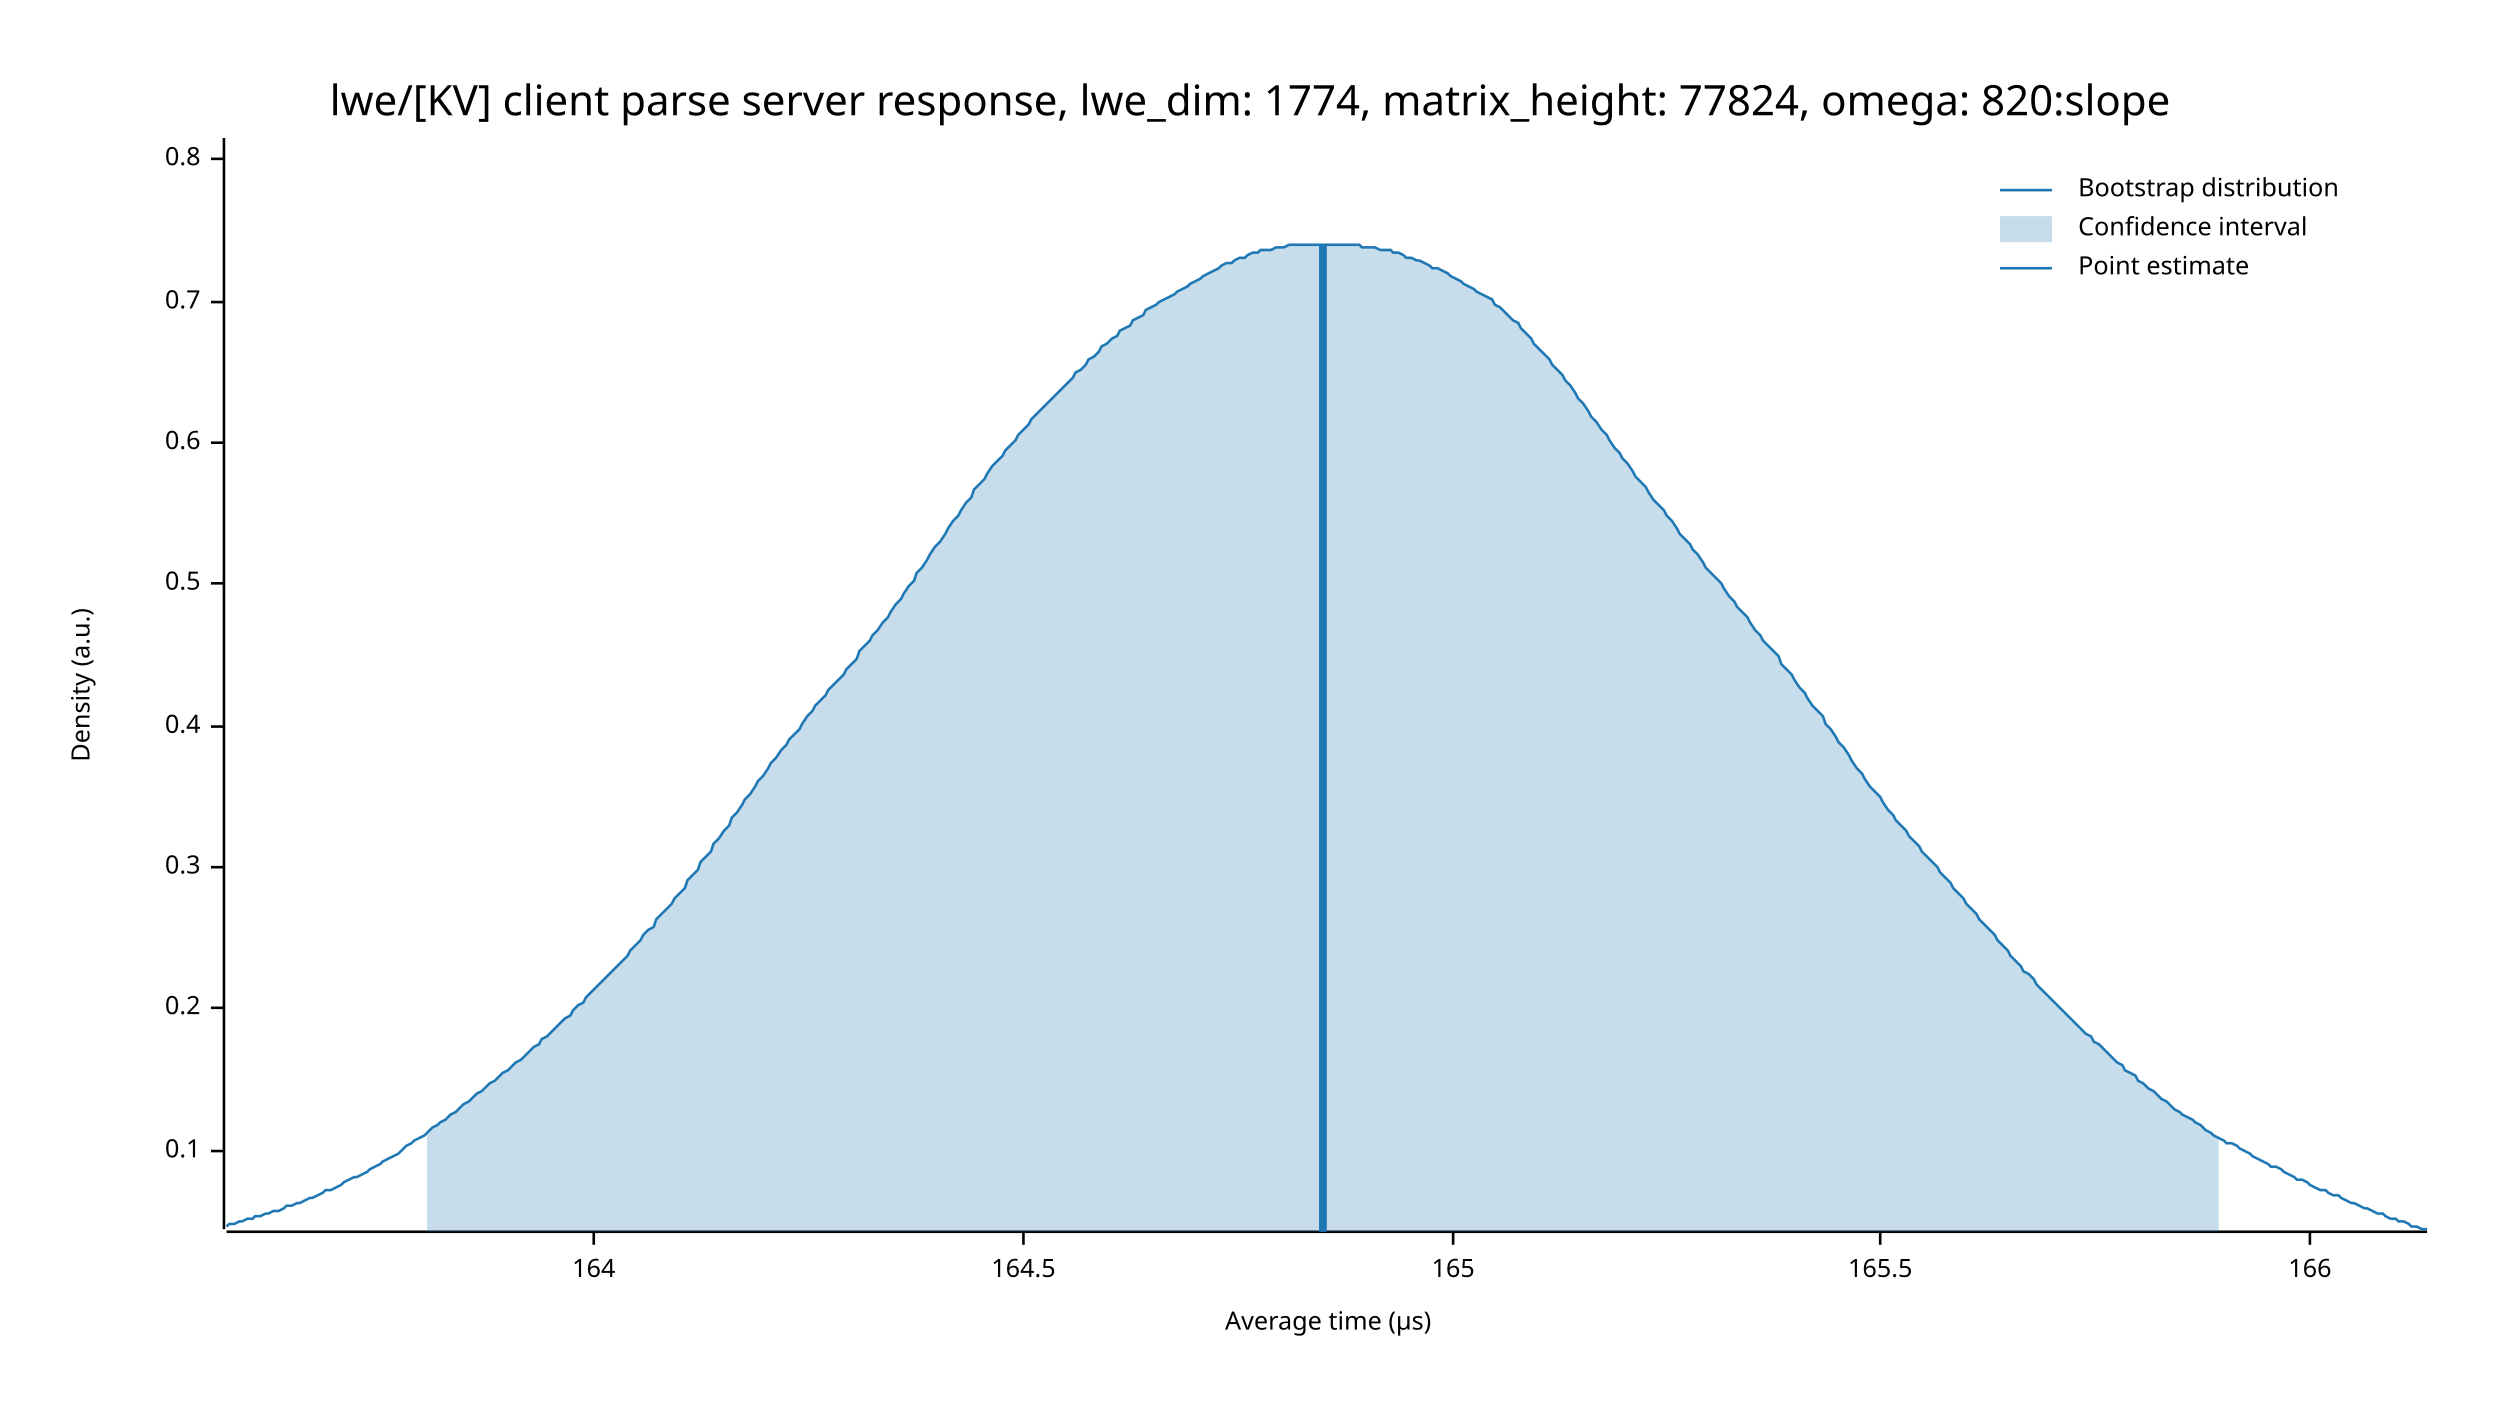
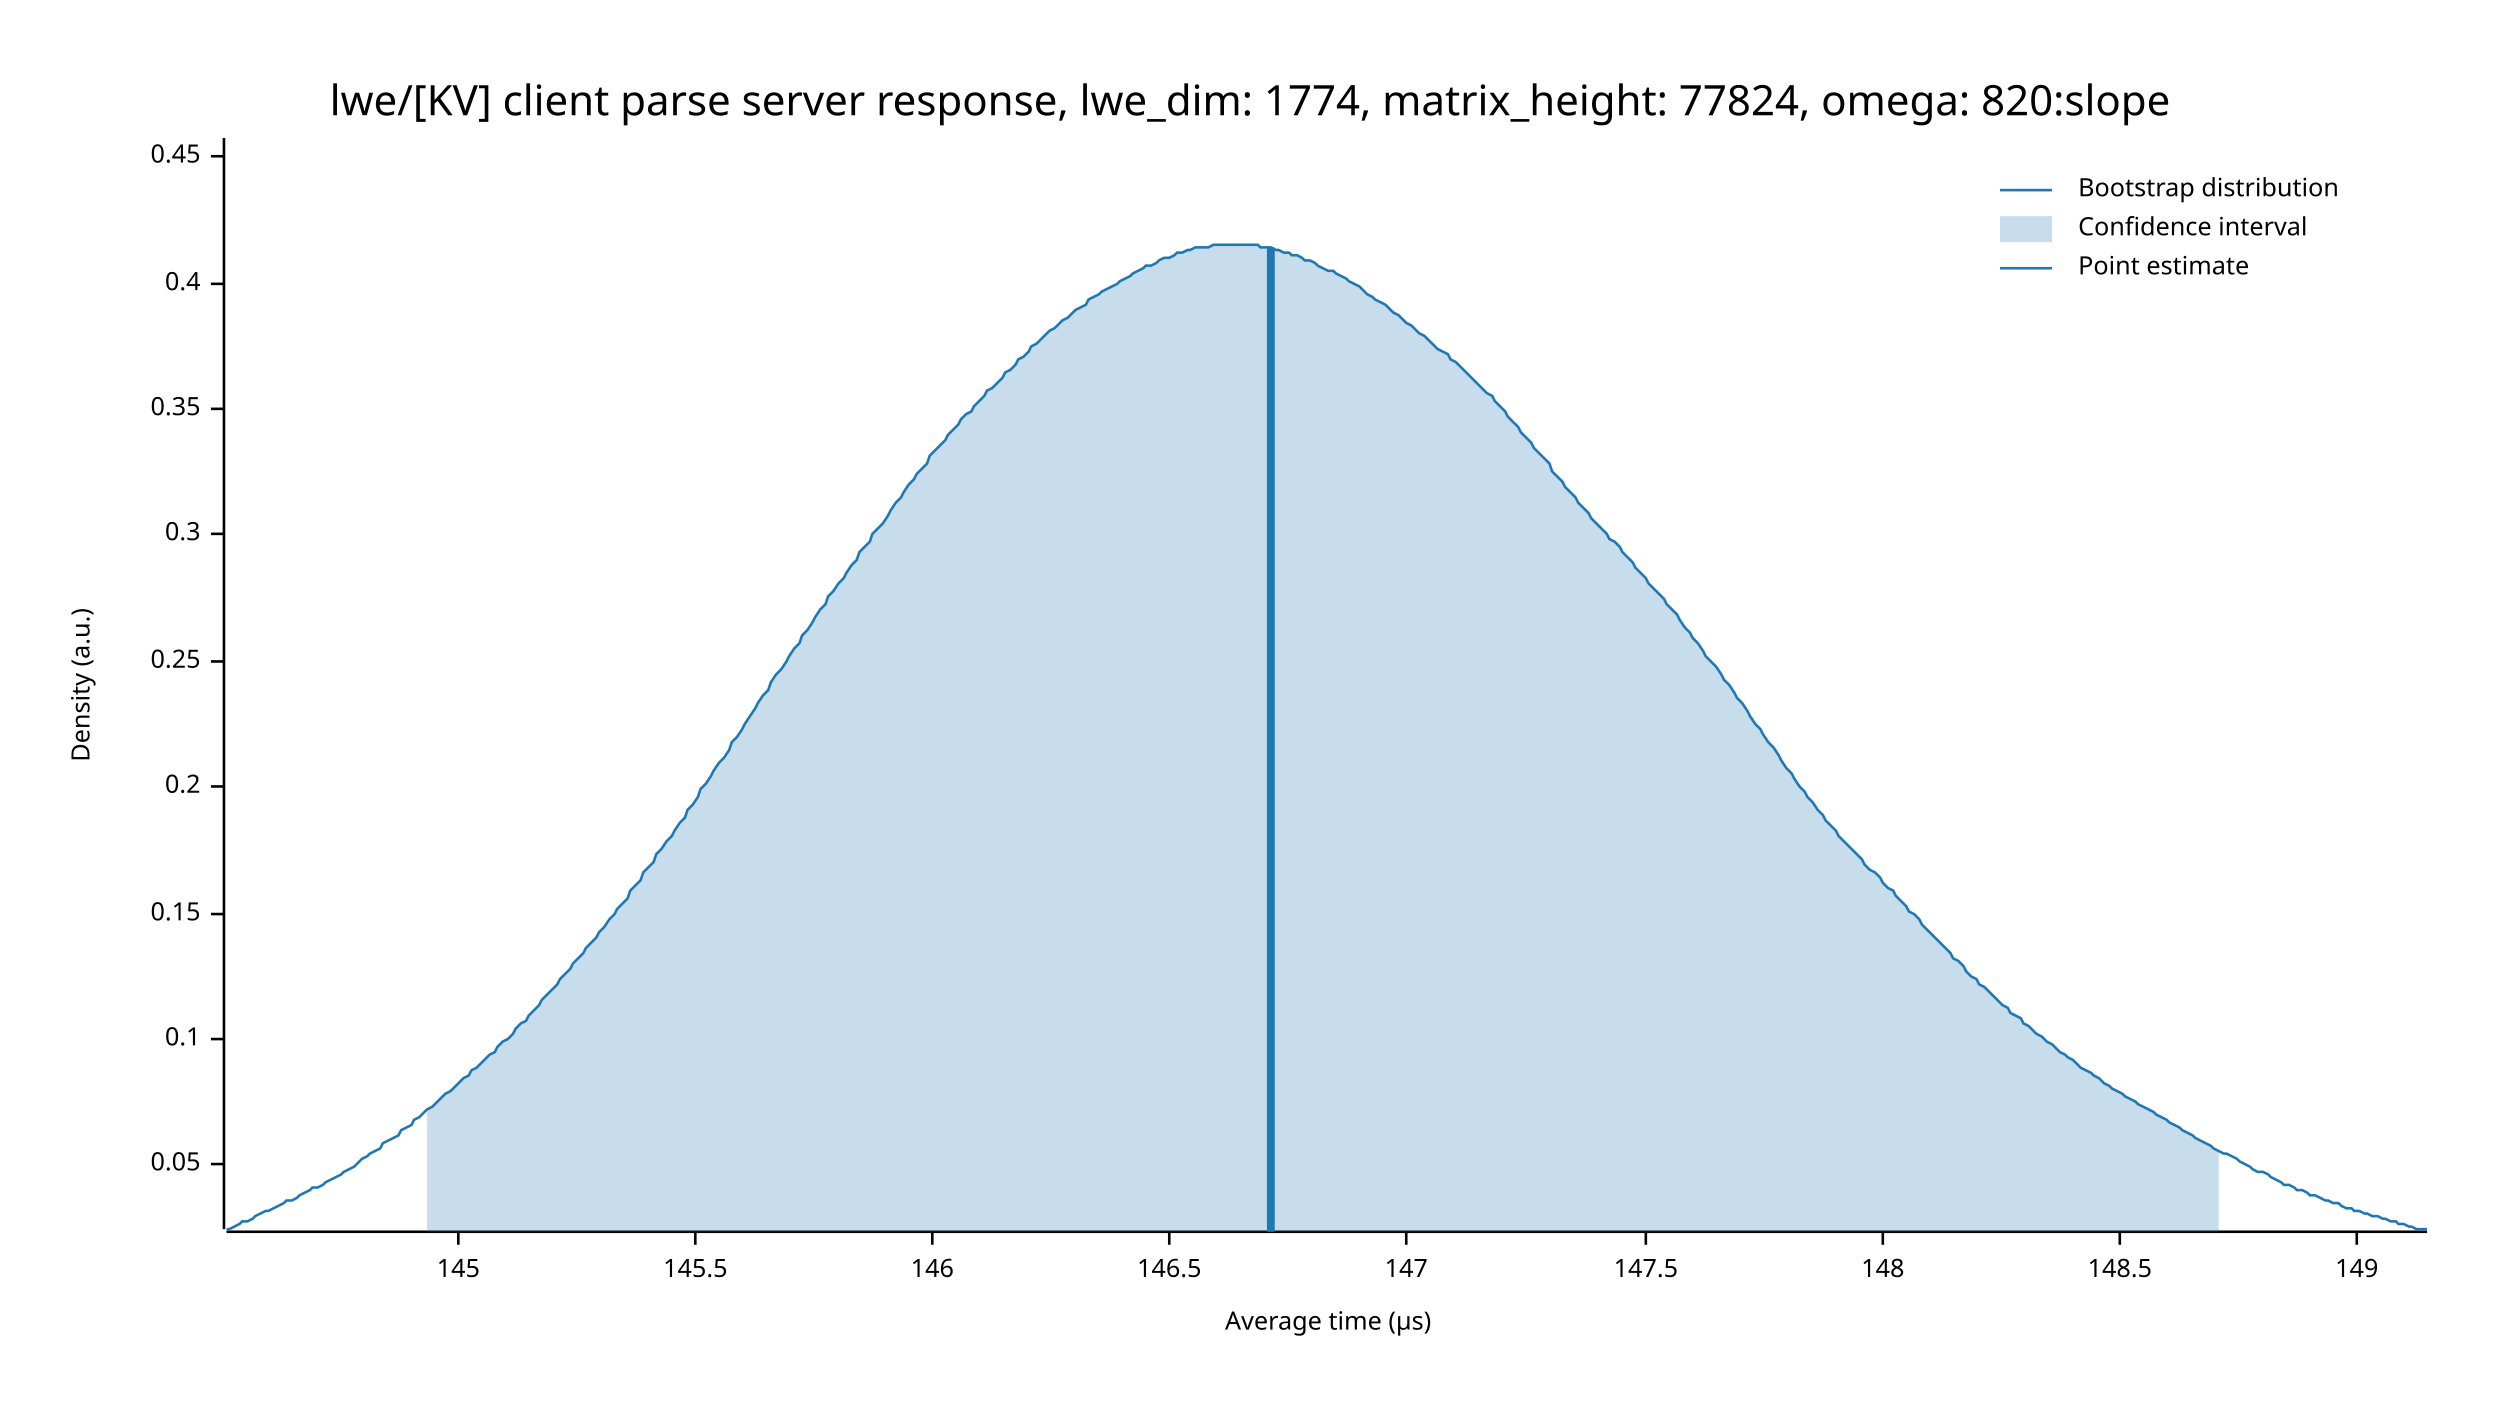
<svg xmlns="http://www.w3.org/2000/svg" width="960" height="540" viewBox="0 0 960 540">
  <text x="480" y="32" dy="0.76em" text-anchor="middle" font-family="sans-serif" font-size="16.129" opacity="1" fill="#000000">
lwe/[KV] client parse server response, lwe_dim: 1774, matrix_height: 77824, omega: 820:slope
</text>
  <text x="27" y="263" dy="0.76em" text-anchor="middle" font-family="sans-serif" font-size="9.677" opacity="1" fill="#000000" transform="rotate(270, 27, 263)">
Density (a.u.)
</text>
  <text x="510" y="513" dy="-0.5ex" text-anchor="middle" font-family="sans-serif" font-size="9.677" opacity="1" fill="#000000">
Average time (µs)
</text>
  <polyline fill="none" opacity="1" stroke="#000000" stroke-width="1" points="86,53 86,472 " />
-   <text x="77" y="442" dy="0.5ex" text-anchor="end" font-family="sans-serif" font-size="9.677" opacity="1" fill="#000000">
+   <text x="77" y="447" dy="0.5ex" text-anchor="end" font-family="sans-serif" font-size="9.677" opacity="1" fill="#000000">
+ 0.05
+ </text>
+   <polyline fill="none" opacity="1" stroke="#000000" stroke-width="1" points="81,447 86,447 " />
+   <text x="77" y="399" dy="0.5ex" text-anchor="end" font-family="sans-serif" font-size="9.677" opacity="1" fill="#000000">
0.1
</text>
-   <polyline fill="none" opacity="1" stroke="#000000" stroke-width="1" points="81,442 86,442 " />
-   <text x="77" y="387" dy="0.5ex" text-anchor="end" font-family="sans-serif" font-size="9.677" opacity="1" fill="#000000">
+   <polyline fill="none" opacity="1" stroke="#000000" stroke-width="1" points="81,399 86,399 " />
+   <text x="77" y="351" dy="0.5ex" text-anchor="end" font-family="sans-serif" font-size="9.677" opacity="1" fill="#000000">
+ 0.15
+ </text>
+   <polyline fill="none" opacity="1" stroke="#000000" stroke-width="1" points="81,351 86,351 " />
+   <text x="77" y="302" dy="0.5ex" text-anchor="end" font-family="sans-serif" font-size="9.677" opacity="1" fill="#000000">
0.2
</text>
-   <polyline fill="none" opacity="1" stroke="#000000" stroke-width="1" points="81,387 86,387 " />
-   <text x="77" y="333" dy="0.5ex" text-anchor="end" font-family="sans-serif" font-size="9.677" opacity="1" fill="#000000">
+   <polyline fill="none" opacity="1" stroke="#000000" stroke-width="1" points="81,302 86,302 " />
+   <text x="77" y="254" dy="0.5ex" text-anchor="end" font-family="sans-serif" font-size="9.677" opacity="1" fill="#000000">
+ 0.25
+ </text>
+   <polyline fill="none" opacity="1" stroke="#000000" stroke-width="1" points="81,254 86,254 " />
+   <text x="77" y="205" dy="0.5ex" text-anchor="end" font-family="sans-serif" font-size="9.677" opacity="1" fill="#000000">
0.3
</text>
-   <polyline fill="none" opacity="1" stroke="#000000" stroke-width="1" points="81,333 86,333 " />
-   <text x="77" y="279" dy="0.5ex" text-anchor="end" font-family="sans-serif" font-size="9.677" opacity="1" fill="#000000">
+   <polyline fill="none" opacity="1" stroke="#000000" stroke-width="1" points="81,205 86,205 " />
+   <text x="77" y="157" dy="0.5ex" text-anchor="end" font-family="sans-serif" font-size="9.677" opacity="1" fill="#000000">
+ 0.35
+ </text>
+   <polyline fill="none" opacity="1" stroke="#000000" stroke-width="1" points="81,157 86,157 " />
+   <text x="77" y="109" dy="0.5ex" text-anchor="end" font-family="sans-serif" font-size="9.677" opacity="1" fill="#000000">
0.4
</text>
-   <polyline fill="none" opacity="1" stroke="#000000" stroke-width="1" points="81,279 86,279 " />
-   <text x="77" y="224" dy="0.5ex" text-anchor="end" font-family="sans-serif" font-size="9.677" opacity="1" fill="#000000">
- 0.5
+   <polyline fill="none" opacity="1" stroke="#000000" stroke-width="1" points="81,109 86,109 " />
+   <text x="77" y="60" dy="0.5ex" text-anchor="end" font-family="sans-serif" font-size="9.677" opacity="1" fill="#000000">
+ 0.45
</text>
-   <polyline fill="none" opacity="1" stroke="#000000" stroke-width="1" points="81,224 86,224 " />
-   <text x="77" y="170" dy="0.5ex" text-anchor="end" font-family="sans-serif" font-size="9.677" opacity="1" fill="#000000">
- 0.6
+   <polyline fill="none" opacity="1" stroke="#000000" stroke-width="1" points="81,60 86,60 " />
+   <polyline fill="none" opacity="1" stroke="#000000" stroke-width="1" points="87,473 932,473 " />
+   <text x="176" y="483" dy="0.76em" text-anchor="middle" font-family="sans-serif" font-size="9.677" opacity="1" fill="#000000">
+ 145
</text>
-   <polyline fill="none" opacity="1" stroke="#000000" stroke-width="1" points="81,170 86,170 " />
-   <text x="77" y="116" dy="0.5ex" text-anchor="end" font-family="sans-serif" font-size="9.677" opacity="1" fill="#000000">
- 0.7
+   <polyline fill="none" opacity="1" stroke="#000000" stroke-width="1" points="176,473 176,478 " />
+   <text x="267" y="483" dy="0.76em" text-anchor="middle" font-family="sans-serif" font-size="9.677" opacity="1" fill="#000000">
+ 145.5
</text>
-   <polyline fill="none" opacity="1" stroke="#000000" stroke-width="1" points="81,116 86,116 " />
-   <text x="77" y="61" dy="0.5ex" text-anchor="end" font-family="sans-serif" font-size="9.677" opacity="1" fill="#000000">
- 0.8
+   <polyline fill="none" opacity="1" stroke="#000000" stroke-width="1" points="267,473 267,478 " />
+   <text x="358" y="483" dy="0.76em" text-anchor="middle" font-family="sans-serif" font-size="9.677" opacity="1" fill="#000000">
+ 146
</text>
-   <polyline fill="none" opacity="1" stroke="#000000" stroke-width="1" points="81,61 86,61 " />
-   <polyline fill="none" opacity="1" stroke="#000000" stroke-width="1" points="87,473 932,473 " />
-   <text x="228" y="483" dy="0.76em" text-anchor="middle" font-family="sans-serif" font-size="9.677" opacity="1" fill="#000000">
- 164
+   <polyline fill="none" opacity="1" stroke="#000000" stroke-width="1" points="358,473 358,478 " />
+   <text x="449" y="483" dy="0.76em" text-anchor="middle" font-family="sans-serif" font-size="9.677" opacity="1" fill="#000000">
+ 146.5
</text>
-   <polyline fill="none" opacity="1" stroke="#000000" stroke-width="1" points="228,473 228,478 " />
-   <text x="393" y="483" dy="0.76em" text-anchor="middle" font-family="sans-serif" font-size="9.677" opacity="1" fill="#000000">
- 164.5
+   <polyline fill="none" opacity="1" stroke="#000000" stroke-width="1" points="449,473 449,478 " />
+   <text x="540" y="483" dy="0.76em" text-anchor="middle" font-family="sans-serif" font-size="9.677" opacity="1" fill="#000000">
+ 147
</text>
-   <polyline fill="none" opacity="1" stroke="#000000" stroke-width="1" points="393,473 393,478 " />
-   <text x="558" y="483" dy="0.76em" text-anchor="middle" font-family="sans-serif" font-size="9.677" opacity="1" fill="#000000">
- 165
+   <polyline fill="none" opacity="1" stroke="#000000" stroke-width="1" points="540,473 540,478 " />
+   <text x="632" y="483" dy="0.76em" text-anchor="middle" font-family="sans-serif" font-size="9.677" opacity="1" fill="#000000">
+ 147.5
</text>
-   <polyline fill="none" opacity="1" stroke="#000000" stroke-width="1" points="558,473 558,478 " />
-   <text x="722" y="483" dy="0.76em" text-anchor="middle" font-family="sans-serif" font-size="9.677" opacity="1" fill="#000000">
- 165.5
+   <polyline fill="none" opacity="1" stroke="#000000" stroke-width="1" points="632,473 632,478 " />
+   <text x="723" y="483" dy="0.76em" text-anchor="middle" font-family="sans-serif" font-size="9.677" opacity="1" fill="#000000">
+ 148
</text>
-   <polyline fill="none" opacity="1" stroke="#000000" stroke-width="1" points="722,473 722,478 " />
-   <text x="887" y="483" dy="0.76em" text-anchor="middle" font-family="sans-serif" font-size="9.677" opacity="1" fill="#000000">
- 166
+   <polyline fill="none" opacity="1" stroke="#000000" stroke-width="1" points="723,473 723,478 " />
+   <text x="814" y="483" dy="0.76em" text-anchor="middle" font-family="sans-serif" font-size="9.677" opacity="1" fill="#000000">
+ 148.5
</text>
-   <polyline fill="none" opacity="1" stroke="#000000" stroke-width="1" points="887,473 887,478 " />
-   <polyline fill="none" opacity="1" stroke="#1F78B4" stroke-width="1" points="87,471 88,470 90,470 92,469 93,469 95,468 97,468 98,467 100,467 102,466 103,466 105,465 107,465 109,464 110,463 112,463 114,462 115,462 117,461 119,460 120,460 122,459 124,458 125,457 127,457 129,456 131,455 132,454 134,453 136,452 137,452 139,451 141,450 142,449 144,448 146,447 147,446 149,445 151,444 153,443 154,442 156,440 158,439 159,438 161,437 163,436 164,435 166,433 168,432 169,431 171,430 173,428 175,427 176,426 178,424 180,423 181,422 183,420 185,419 186,418 188,416 190,415 191,414 193,412 195,411 197,409 198,408 200,407 202,405 203,404 205,402 207,401 208,399 210,398 212,396 214,394 215,393 217,391 219,390 220,388 222,386 224,385 225,383 227,381 229,379 230,378 232,376 234,374 236,372 237,371 239,369 241,367 242,365 244,363 246,361 247,359 249,357 251,356 252,353 254,351 256,349 258,347 259,345 261,343 263,341 264,338 266,336 268,334 269,331 271,329 273,327 274,324 276,322 278,319 280,317 281,314 283,312 285,309 286,307 288,305 290,302 291,300 293,298 295,295 296,293 298,291 300,288 302,286 303,284 305,282 307,280 308,278 310,275 312,273 313,271 315,269 317,267 318,265 320,263 322,261 324,259 325,257 327,255 329,253 330,250 332,248 334,246 335,244 337,242 339,239 341,237 342,235 344,232 346,230 347,228 349,225 351,223 352,220 354,218 356,215 357,213 359,210 361,208 363,205 364,203 366,200 368,198 369,196 371,193 373,191 374,188 376,186 378,184 379,182 381,179 383,177 385,175 386,173 388,171 390,169 391,167 393,165 395,163 396,161 398,159 400,157 401,156 403,154 405,152 407,150 408,149 410,147 412,145 413,143 415,142 417,140 418,138 420,137 422,135 423,133 425,132 427,130 429,129 430,127 432,126 434,125 435,123 437,122 439,121 440,119 442,118 444,117 445,116 447,115 449,114 451,113 452,112 454,111 456,110 457,109 459,108 461,107 462,106 464,105 466,104 468,103 469,102 471,101 473,101 474,100 476,99 478,99 479,98 481,97 483,97 484,96 486,96 488,96 490,95 491,95 493,95 495,94 496,94 498,94 500,94 501,94 503,94 505,94 506,94 508,94 510,94 512,94 513,94 515,94 517,94 518,94 520,94 522,94 523,95 525,95 527,95 528,95 530,96 532,96 534,96 535,97 537,97 539,98 540,99 542,99 544,100 545,100 547,101 549,102 550,103 552,103 554,104 556,105 557,106 559,107 561,108 562,109 564,110 566,111 567,112 569,113 571,114 573,115 574,117 576,118 578,120 579,121 581,123 583,124 584,126 586,128 588,130 589,132 591,134 593,136 595,138 596,140 598,142 600,144 601,146 603,148 605,151 606,153 608,155 610,158 611,160 613,162 615,165 617,167 618,169 620,172 622,174 623,176 625,178 627,181 628,183 630,185 632,187 633,189 635,192 637,194 639,196 640,198 642,200 644,203 645,205 647,207 649,209 650,211 652,213 654,216 655,218 657,220 659,222 661,224 662,226 664,229 666,231 667,233 669,235 671,237 672,239 674,242 676,244 677,246 679,248 681,250 683,252 684,255 686,257 688,259 689,261 691,264 693,266 694,268 696,271 698,273 700,275 701,278 703,280 705,283 706,285 708,287 710,290 711,292 713,295 715,297 716,299 718,302 720,304 722,306 723,308 725,311 727,313 728,315 730,317 732,319 733,321 735,323 737,325 738,327 740,329 742,331 744,333 745,335 747,337 749,339 750,341 752,343 754,345 755,347 757,349 759,351 760,353 762,355 764,357 766,359 767,361 769,363 771,365 772,367 774,369 776,371 777,373 779,374 781,376 782,378 784,380 786,382 788,384 789,385 791,387 793,389 794,390 796,392 798,394 799,395 801,397 803,398 804,400 806,401 808,403 810,405 811,406 813,408 815,409 816,411 818,412 820,413 821,415 823,416 825,418 827,419 828,420 830,422 832,423 833,424 835,426 837,427 838,428 840,429 842,430 843,431 845,432 847,434 849,435 850,436 852,437 854,438 855,439 857,439 859,440 860,441 862,442 864,443 865,444 867,445 869,446 871,447 872,448 874,448 876,449 877,450 879,451 881,452 882,453 884,453 886,454 887,455 889,456 891,457 893,457 894,458 896,459 898,459 899,460 901,461 903,462 904,462 906,463 908,464 909,464 911,465 913,466 915,466 916,467 918,468 920,468 921,469 923,469 925,470 926,471 928,471 930,472 932,472 " />
-   <polygon opacity="0.25" fill="#1F78B4" points="164,435 166,433 168,432 169,431 171,430 173,428 175,427 176,426 178,424 180,423 181,422 183,420 185,419 186,418 188,416 190,415 191,414 193,412 195,411 197,409 198,408 200,407 202,405 203,404 205,402 207,401 208,399 210,398 212,396 214,394 215,393 217,391 219,390 220,388 222,386 224,385 225,383 227,381 229,379 230,378 232,376 234,374 236,372 237,371 239,369 241,367 242,365 244,363 246,361 247,359 249,357 251,356 252,353 254,351 256,349 258,347 259,345 261,343 263,341 264,338 266,336 268,334 269,331 271,329 273,327 274,324 276,322 278,319 280,317 281,314 283,312 285,309 286,307 288,305 290,302 291,300 293,298 295,295 296,293 298,291 300,288 302,286 303,284 305,282 307,280 308,278 310,275 312,273 313,271 315,269 317,267 318,265 320,263 322,261 324,259 325,257 327,255 329,253 330,250 332,248 334,246 335,244 337,242 339,239 341,237 342,235 344,232 346,230 347,228 349,225 351,223 352,220 354,218 356,215 357,213 359,210 361,208 363,205 364,203 366,200 368,198 369,196 371,193 373,191 374,188 376,186 378,184 379,182 381,179 383,177 385,175 386,173 388,171 390,169 391,167 393,165 395,163 396,161 398,159 400,157 401,156 403,154 405,152 407,150 408,149 410,147 412,145 413,143 415,142 417,140 418,138 420,137 422,135 423,133 425,132 427,130 429,129 430,127 432,126 434,125 435,123 437,122 439,121 440,119 442,118 444,117 445,116 447,115 449,114 451,113 452,112 454,111 456,110 457,109 459,108 461,107 462,106 464,105 466,104 468,103 469,102 471,101 473,101 474,100 476,99 478,99 479,98 481,97 483,97 484,96 486,96 488,96 490,95 491,95 493,95 495,94 496,94 498,94 500,94 501,94 503,94 505,94 506,94 508,94 510,94 512,94 513,94 515,94 517,94 518,94 520,94 522,94 523,95 525,95 527,95 528,95 530,96 532,96 534,96 535,97 537,97 539,98 540,99 542,99 544,100 545,100 547,101 549,102 550,103 552,103 554,104 556,105 557,106 559,107 561,108 562,109 564,110 566,111 567,112 569,113 571,114 573,115 574,117 576,118 578,120 579,121 581,123 583,124 584,126 586,128 588,130 589,132 591,134 593,136 595,138 596,140 598,142 600,144 601,146 603,148 605,151 606,153 608,155 610,158 611,160 613,162 615,165 617,167 618,169 620,172 622,174 623,176 625,178 627,181 628,183 630,185 632,187 633,189 635,192 637,194 639,196 640,198 642,200 644,203 645,205 647,207 649,209 650,211 652,213 654,216 655,218 657,220 659,222 661,224 662,226 664,229 666,231 667,233 669,235 671,237 672,239 674,242 676,244 677,246 679,248 681,250 683,252 684,255 686,257 688,259 689,261 691,264 693,266 694,268 696,271 698,273 700,275 701,278 703,280 705,283 706,285 708,287 710,290 711,292 713,295 715,297 716,299 718,302 720,304 722,306 723,308 725,311 727,313 728,315 730,317 732,319 733,321 735,323 737,325 738,327 740,329 742,331 744,333 745,335 747,337 749,339 750,341 752,343 754,345 755,347 757,349 759,351 760,353 762,355 764,357 766,359 767,361 769,363 771,365 772,367 774,369 776,371 777,373 779,374 781,376 782,378 784,380 786,382 788,384 789,385 791,387 793,389 794,390 796,392 798,394 799,395 801,397 803,398 804,400 806,401 808,403 810,405 811,406 813,408 815,409 816,411 818,412 820,413 821,415 823,416 825,418 827,419 828,420 830,422 832,423 833,424 835,426 837,427 838,428 840,429 842,430 843,431 845,432 847,434 849,435 850,436 852,437 852,473 164,473 " />
-   <polyline fill="none" opacity="1" stroke="#1F78B4" stroke-width="3" points="508,473 508,94 " />
+   <polyline fill="none" opacity="1" stroke="#000000" stroke-width="1" points="814,473 814,478 " />
+   <text x="905" y="483" dy="0.76em" text-anchor="middle" font-family="sans-serif" font-size="9.677" opacity="1" fill="#000000">
+ 149
+ </text>
+   <polyline fill="none" opacity="1" stroke="#000000" stroke-width="1" points="905,473 905,478 " />
+   <polyline fill="none" opacity="1" stroke="#1F78B4" stroke-width="1" points="87,472 88,472 90,471 92,470 93,469 95,469 97,468 98,467 100,466 102,465 103,465 105,464 107,463 109,462 110,461 112,461 114,460 115,459 117,458 119,457 120,456 122,456 124,455 125,454 127,453 129,452 131,451 132,450 134,449 136,448 137,447 139,445 141,444 142,443 144,442 146,441 147,439 149,438 151,437 153,436 154,434 156,433 158,432 159,430 161,429 163,427 164,426 166,425 168,423 169,422 171,420 173,419 175,417 176,416 178,414 180,413 181,411 183,410 185,408 186,407 188,405 190,404 191,402 193,400 195,399 197,397 198,395 200,393 202,392 203,390 205,388 207,386 208,384 210,382 212,380 214,378 215,376 217,374 219,372 220,370 222,368 224,366 225,364 227,362 229,360 230,358 232,356 234,353 236,351 237,349 239,347 241,345 242,342 244,340 246,338 247,335 249,333 251,331 252,328 254,326 256,323 258,321 259,319 261,316 263,314 264,311 266,309 268,306 269,303 271,301 273,298 274,296 276,293 278,291 280,288 281,285 283,283 285,280 286,278 288,275 290,272 291,270 293,267 295,265 296,262 298,259 300,257 302,254 303,252 305,249 307,247 308,244 310,242 312,239 313,237 315,234 317,232 318,229 320,227 322,224 324,222 325,220 327,217 329,215 330,212 332,210 334,208 335,205 337,203 339,201 341,198 342,196 344,193 346,191 347,189 349,186 351,184 352,182 354,180 356,178 357,175 359,173 361,171 363,169 364,167 366,165 368,163 369,161 371,159 373,158 374,156 376,154 378,152 379,150 381,149 383,147 385,145 386,143 388,142 390,140 391,138 393,137 395,135 396,133 398,132 400,130 401,129 403,127 405,126 407,124 408,123 410,122 412,120 413,119 415,118 417,117 418,115 420,114 422,113 423,112 425,111 427,110 429,109 430,108 432,107 434,106 435,105 437,104 439,103 440,102 442,102 444,101 445,100 447,99 449,99 451,98 452,97 454,97 456,96 457,96 459,95 461,95 462,95 464,95 466,94 468,94 469,94 471,94 473,94 474,94 476,94 478,94 479,94 481,94 483,94 484,95 486,95 488,95 490,96 491,96 493,97 495,97 496,98 498,98 500,99 501,100 503,100 505,101 506,102 508,103 510,104 512,104 513,105 515,106 517,107 518,108 520,109 522,110 523,111 525,113 527,114 528,115 530,116 532,117 534,119 535,120 537,121 539,123 540,124 542,125 544,127 545,128 547,129 549,131 550,132 552,134 554,135 556,136 557,138 559,139 561,141 562,142 564,144 566,146 567,147 569,149 571,151 573,152 574,154 576,156 578,158 579,160 581,162 583,164 584,166 586,168 588,170 589,172 591,174 593,176 595,178 596,181 598,183 600,185 601,187 603,189 605,191 606,193 608,195 610,197 611,199 613,201 615,203 617,205 618,207 620,208 622,210 623,212 625,214 627,216 628,218 630,220 632,222 633,224 635,226 637,228 639,230 640,232 642,234 644,236 645,238 647,241 649,243 650,245 652,247 654,250 655,252 657,254 659,256 661,259 662,261 664,263 666,266 667,268 669,270 671,273 672,275 674,278 676,280 677,282 679,285 681,287 683,290 684,292 686,295 688,297 689,299 691,302 693,304 694,306 696,308 698,311 700,313 701,315 703,317 705,319 706,321 708,323 710,325 711,326 713,328 715,330 716,332 718,334 720,335 722,337 723,339 725,341 727,342 728,344 730,346 732,348 733,350 735,351 737,353 738,355 740,357 742,359 744,361 745,362 747,364 749,366 750,368 752,369 754,371 755,373 757,375 759,376 760,378 762,379 764,381 766,383 767,384 769,386 771,387 772,389 774,390 776,391 777,393 779,394 781,396 782,397 784,398 786,400 788,401 789,402 791,404 793,405 794,406 796,407 798,409 799,410 801,411 803,412 804,413 806,414 808,416 810,417 811,418 813,419 815,420 816,421 818,422 820,423 821,424 823,425 825,426 827,427 828,428 830,429 832,430 833,431 835,432 837,433 838,434 840,435 842,436 843,437 845,438 847,439 849,440 850,441 852,442 854,443 855,443 857,444 859,445 860,446 862,447 864,448 865,449 867,450 869,450 871,451 872,452 874,453 876,454 877,455 879,455 881,456 882,457 884,457 886,458 887,459 889,459 891,460 893,461 894,461 896,462 898,462 899,463 901,464 903,464 904,465 906,465 908,466 909,466 911,467 913,467 915,468 916,468 918,469 920,469 921,470 923,470 925,471 926,471 928,472 930,472 932,472 " />
+   <polygon opacity="0.25" fill="#1F78B4" points="164,426 166,425 168,423 169,422 171,420 173,419 175,417 176,416 178,414 180,413 181,411 183,410 185,408 186,407 188,405 190,404 191,402 193,400 195,399 197,397 198,395 200,393 202,392 203,390 205,388 207,386 208,384 210,382 212,380 214,378 215,376 217,374 219,372 220,370 222,368 224,366 225,364 227,362 229,360 230,358 232,356 234,353 236,351 237,349 239,347 241,345 242,342 244,340 246,338 247,335 249,333 251,331 252,328 254,326 256,323 258,321 259,319 261,316 263,314 264,311 266,309 268,306 269,303 271,301 273,298 274,296 276,293 278,291 280,288 281,285 283,283 285,280 286,278 288,275 290,272 291,270 293,267 295,265 296,262 298,259 300,257 302,254 303,252 305,249 307,247 308,244 310,242 312,239 313,237 315,234 317,232 318,229 320,227 322,224 324,222 325,220 327,217 329,215 330,212 332,210 334,208 335,205 337,203 339,201 341,198 342,196 344,193 346,191 347,189 349,186 351,184 352,182 354,180 356,178 357,175 359,173 361,171 363,169 364,167 366,165 368,163 369,161 371,159 373,158 374,156 376,154 378,152 379,150 381,149 383,147 385,145 386,143 388,142 390,140 391,138 393,137 395,135 396,133 398,132 400,130 401,129 403,127 405,126 407,124 408,123 410,122 412,120 413,119 415,118 417,117 418,115 420,114 422,113 423,112 425,111 427,110 429,109 430,108 432,107 434,106 435,105 437,104 439,103 440,102 442,102 444,101 445,100 447,99 449,99 451,98 452,97 454,97 456,96 457,96 459,95 461,95 462,95 464,95 466,94 468,94 469,94 471,94 473,94 474,94 476,94 478,94 479,94 481,94 483,94 484,95 486,95 488,95 490,96 491,96 493,97 495,97 496,98 498,98 500,99 501,100 503,100 505,101 506,102 508,103 510,104 512,104 513,105 515,106 517,107 518,108 520,109 522,110 523,111 525,113 527,114 528,115 530,116 532,117 534,119 535,120 537,121 539,123 540,124 542,125 544,127 545,128 547,129 549,131 550,132 552,134 554,135 556,136 557,138 559,139 561,141 562,142 564,144 566,146 567,147 569,149 571,151 573,152 574,154 576,156 578,158 579,160 581,162 583,164 584,166 586,168 588,170 589,172 591,174 593,176 595,178 596,181 598,183 600,185 601,187 603,189 605,191 606,193 608,195 610,197 611,199 613,201 615,203 617,205 618,207 620,208 622,210 623,212 625,214 627,216 628,218 630,220 632,222 633,224 635,226 637,228 639,230 640,232 642,234 644,236 645,238 647,241 649,243 650,245 652,247 654,250 655,252 657,254 659,256 661,259 662,261 664,263 666,266 667,268 669,270 671,273 672,275 674,278 676,280 677,282 679,285 681,287 683,290 684,292 686,295 688,297 689,299 691,302 693,304 694,306 696,308 698,311 700,313 701,315 703,317 705,319 706,321 708,323 710,325 711,326 713,328 715,330 716,332 718,334 720,335 722,337 723,339 725,341 727,342 728,344 730,346 732,348 733,350 735,351 737,353 738,355 740,357 742,359 744,361 745,362 747,364 749,366 750,368 752,369 754,371 755,373 757,375 759,376 760,378 762,379 764,381 766,383 767,384 769,386 771,387 772,389 774,390 776,391 777,393 779,394 781,396 782,397 784,398 786,400 788,401 789,402 791,404 793,405 794,406 796,407 798,409 799,410 801,411 803,412 804,413 806,414 808,416 810,417 811,418 813,419 815,420 816,421 818,422 820,423 821,424 823,425 825,426 827,427 828,428 830,429 832,430 833,431 835,432 837,433 838,434 840,435 842,436 843,437 845,438 847,439 849,440 850,441 852,442 852,473 164,473 " />
+   <polyline fill="none" opacity="1" stroke="#1F78B4" stroke-width="3" points="488,473 488,95 " />
  <text x="798" y="68" dy="0.76em" text-anchor="start" font-family="sans-serif" font-size="9.677" opacity="1" fill="#000000">
Bootstrap distribution
</text>
  <text x="798" y="83" dy="0.76em" text-anchor="start" font-family="sans-serif" font-size="9.677" opacity="1" fill="#000000">
Confidence interval
</text>
  <text x="798" y="98" dy="0.76em" text-anchor="start" font-family="sans-serif" font-size="9.677" opacity="1" fill="#000000">
Point estimate
</text>
  <polyline fill="none" opacity="1" stroke="#1F78B4" stroke-width="1" points="768,73 788,73 " />
  <rect x="768" y="83" width="20" height="10" opacity="0.25" fill="#1F78B4" stroke="none" />
  <polyline fill="none" opacity="1" stroke="#1F78B4" stroke-width="1" points="768,103 788,103 " />
</svg>
